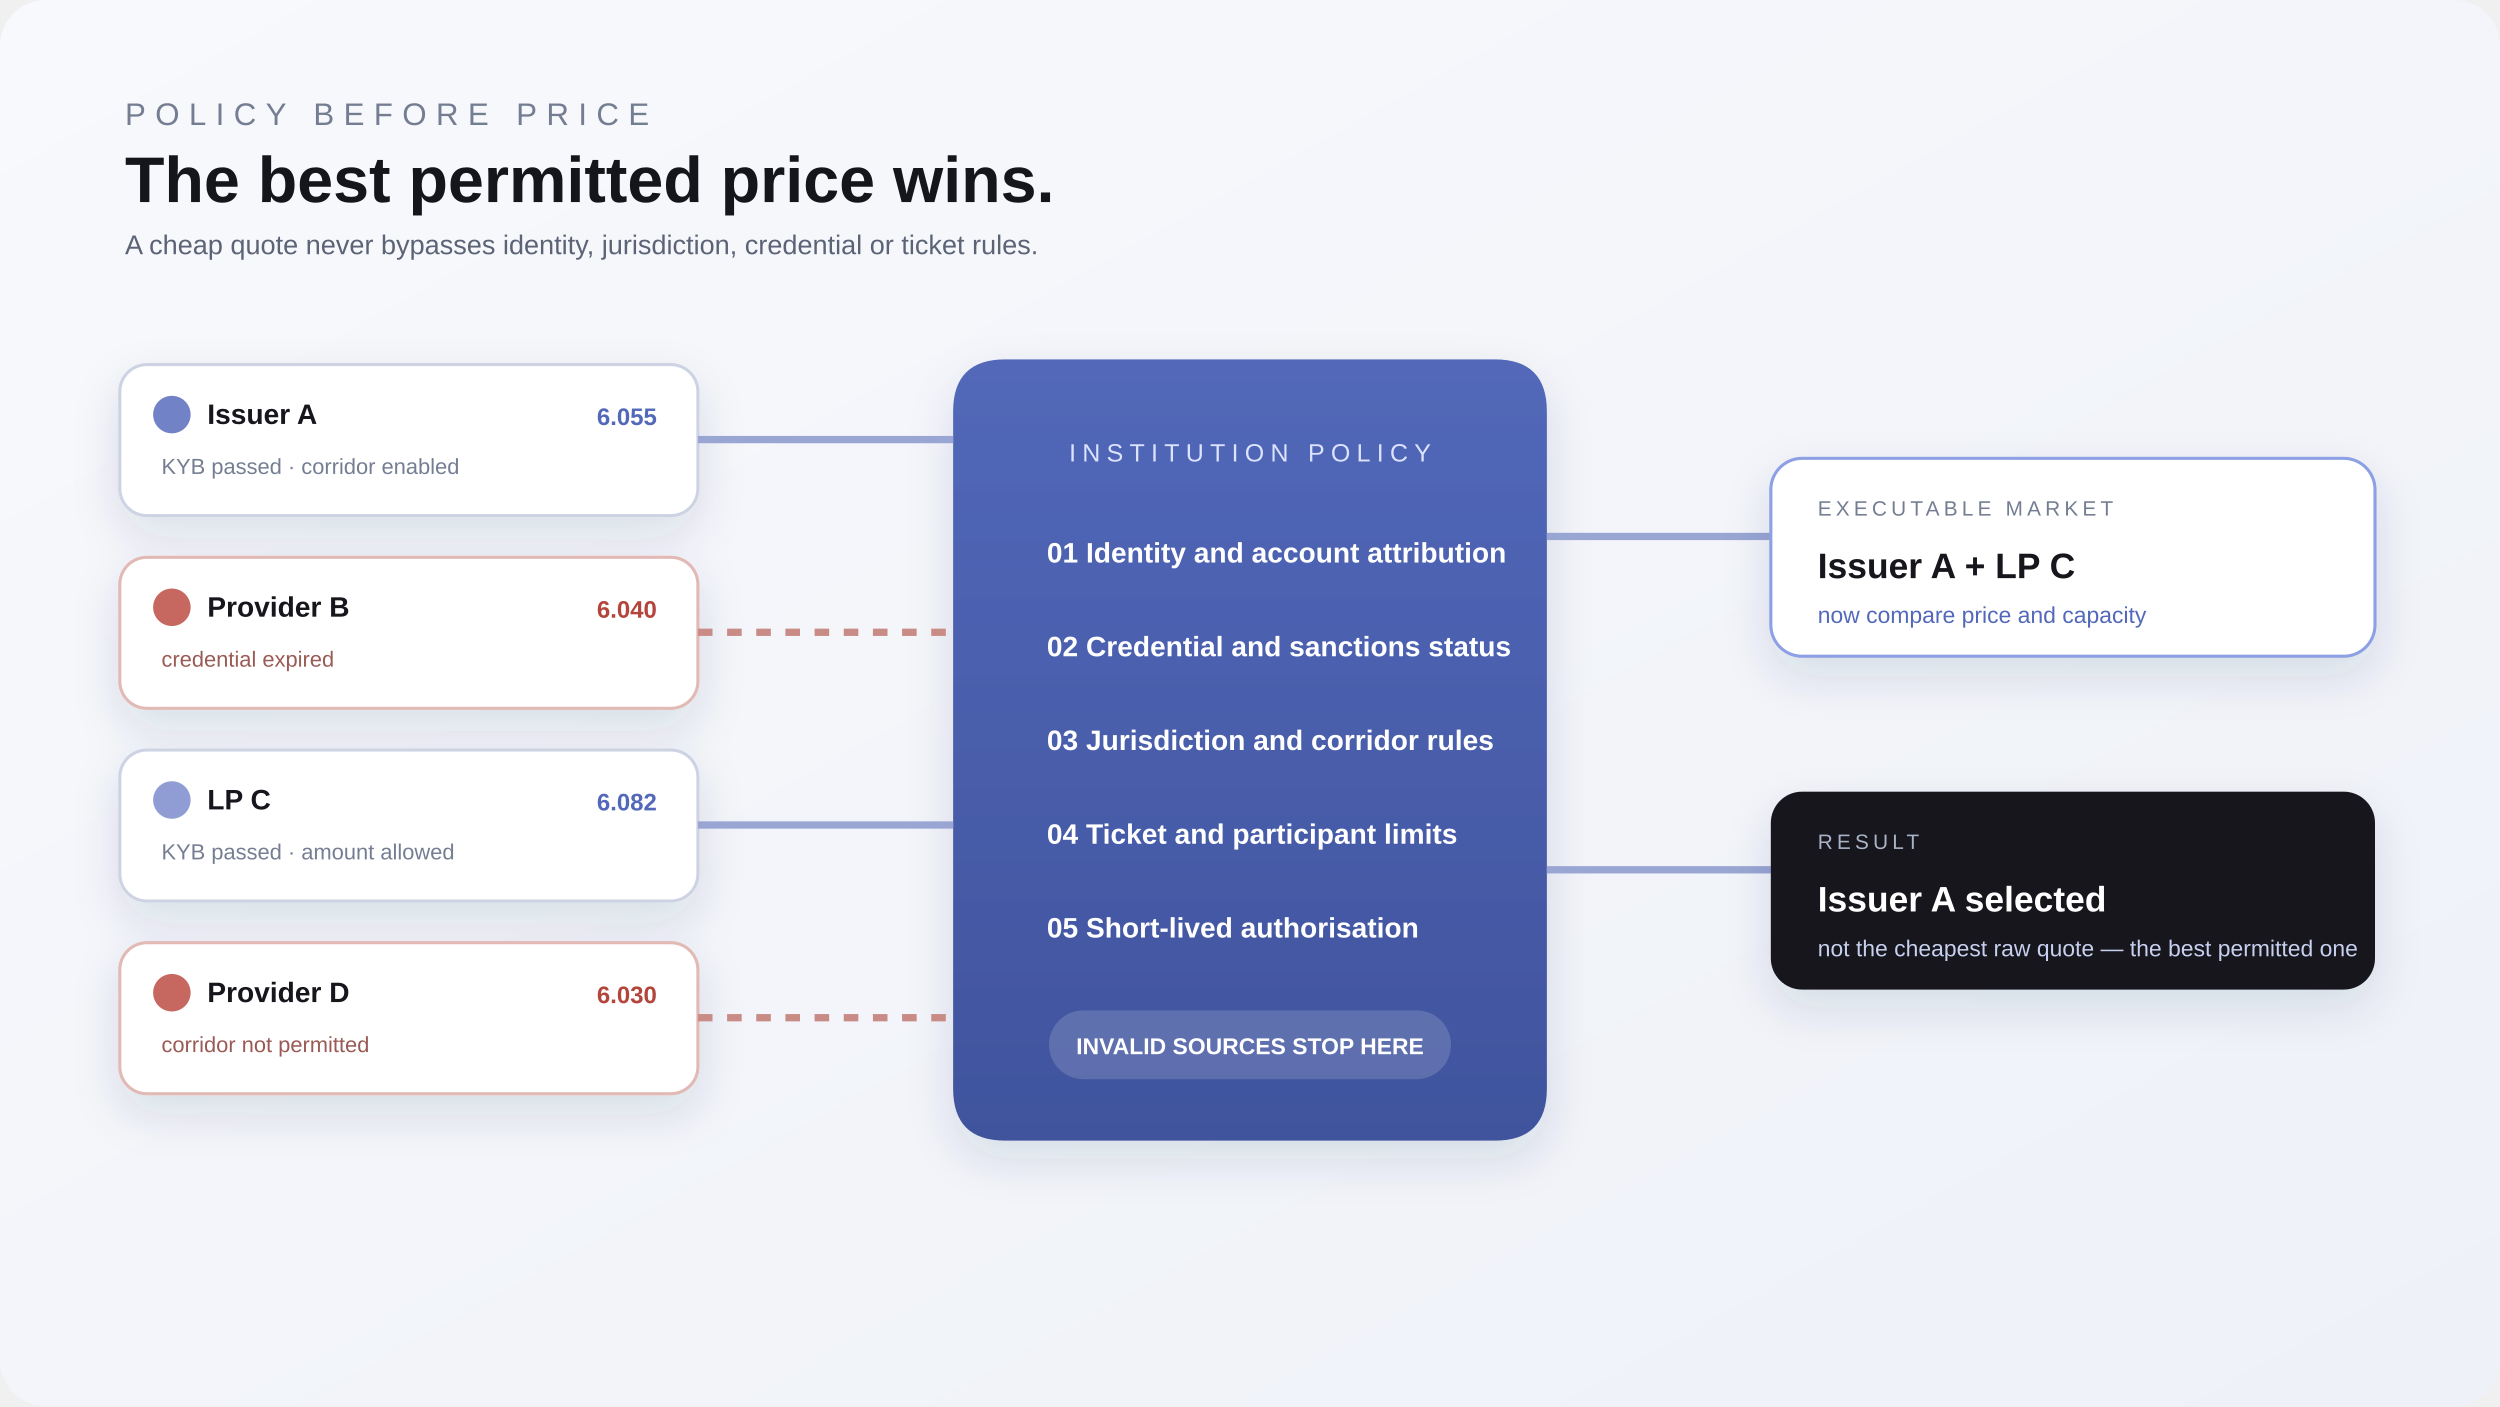
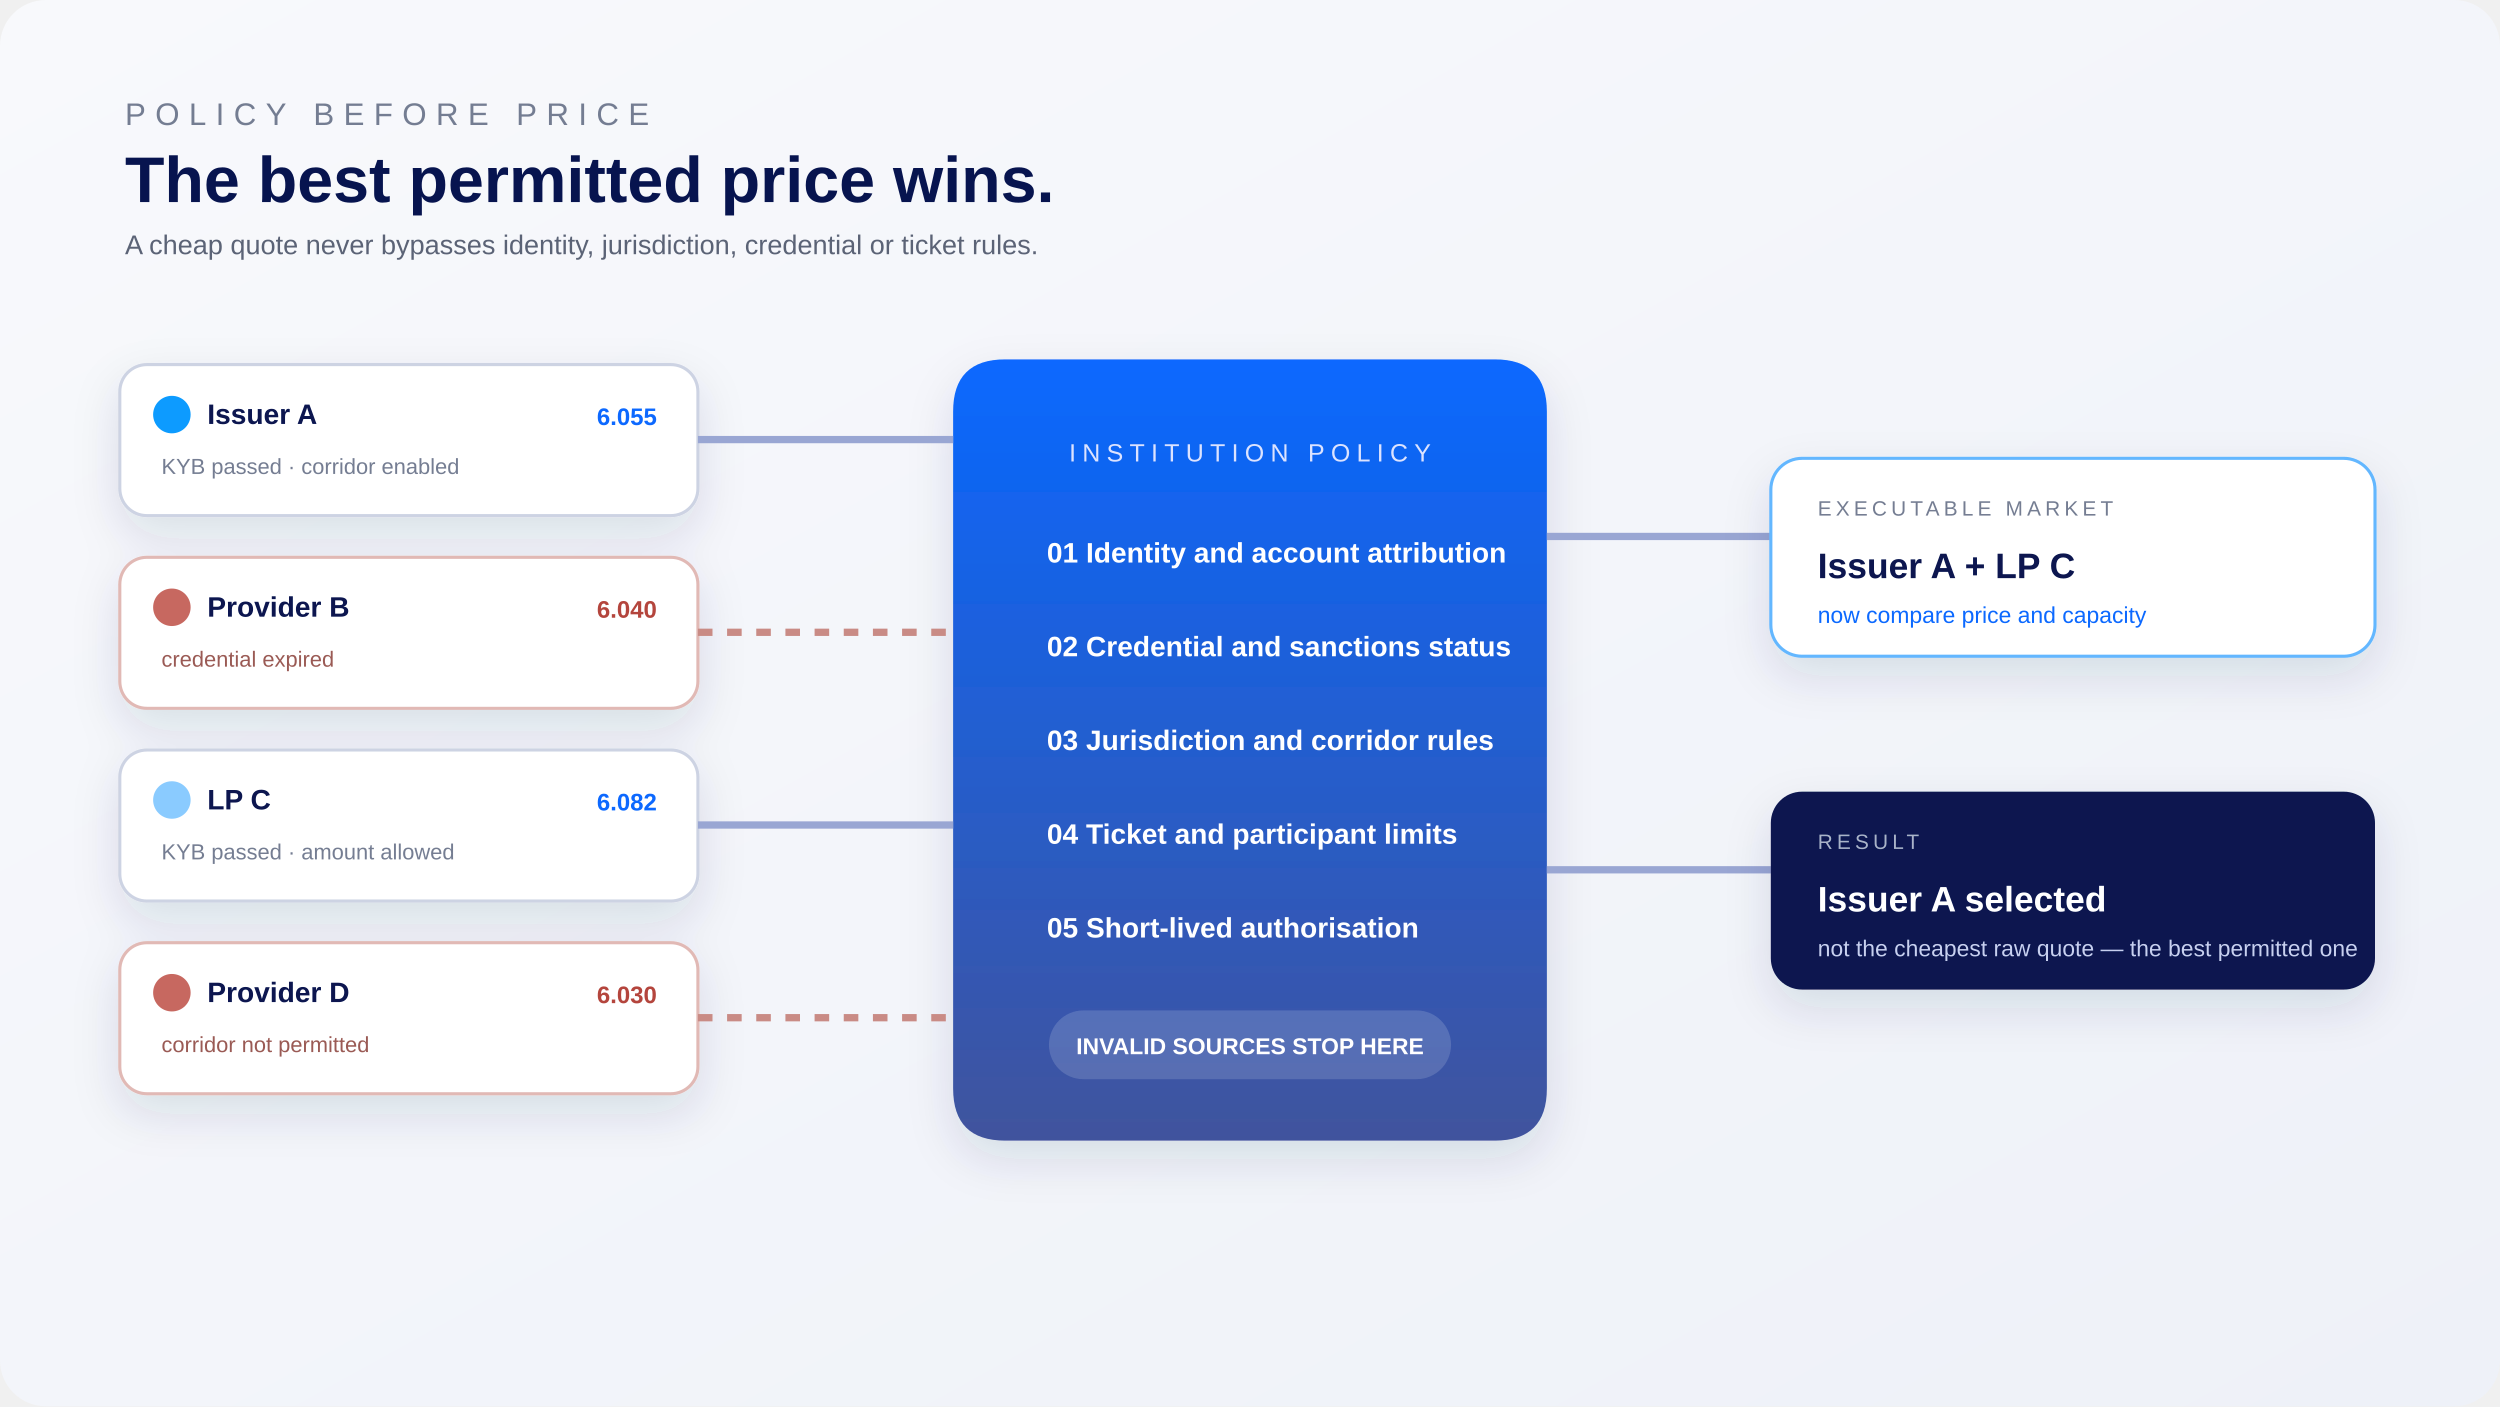
<svg xmlns="http://www.w3.org/2000/svg" width="2400" height="1350" viewBox="0 0 2400 1350" role="img" aria-labelledby="title desc">
  <defs>
    <linearGradient id="bg" x1="0" y1="0" x2="1" y2="1">
      <stop stop-color="#F8F9FC" />
      <stop offset="1" stop-color="#EEF1F8" />
    </linearGradient>
    <linearGradient id="gate" x1="0" y1="0" x2="0" y2="1">
-       <stop stop-color="#5268B9" />
+       <stop stop-color="#0868FF" />
      <stop offset="1" stop-color="#40539D" />
    </linearGradient>
    <filter id="shadow" x="-30%" y="-30%" width="160%" height="160%">
      <feDropShadow dx="0" dy="18" stdDeviation="22" flood-color="#24305A" flood-opacity=".12" />
    </filter>
  </defs>
  <rect width="2400" height="1350" rx="44" fill="url(#bg)" />
  <text x="120" y="120" font-family="Arial, sans-serif" font-size="30" letter-spacing="9" fill="#747D92">POLICY BEFORE PRICE</text>
-   <text x="120" y="194" font-family="Arial, sans-serif" font-size="62" font-weight="700" fill="#14161C">The best permitted price wins.</text>
+   <text x="120" y="194" font-family="Arial, sans-serif" font-size="62" font-weight="700" fill="#07144F">The best permitted price wins.</text>
  <text x="120" y="244" font-family="Arial, sans-serif" font-size="26" fill="#5B6376">A cheap quote never bypasses identity, jurisdiction, credential or ticket rules.</text>
  <g font-family="Arial, sans-serif" filter="url(#shadow)">
    <g transform="translate(115 350)">
      <rect width="555" height="145" rx="26" fill="#FFFFFF" stroke="#CDD3E3" stroke-width="3" />
-       <circle cx="50" cy="48" r="18" fill="#7182C6" />
-       <text x="84" y="57" font-size="27" font-weight="700" fill="#14161C">Issuer A</text>
+       <circle cx="50" cy="48" r="18" fill="#0A9BFF" />
+       <text x="84" y="57" font-size="27" font-weight="700" fill="#07144F">Issuer A</text>
      <text x="40" y="105" font-size="21" fill="#747D92">KYB passed · corridor enabled</text>
-       <text x="458" y="58" font-size="23" font-weight="700" fill="#5268B9">6.055</text>
+       <text x="458" y="58" font-size="23" font-weight="700" fill="#0868FF">6.055</text>
    </g>
    <g transform="translate(115 535)">
      <rect width="555" height="145" rx="26" fill="#FFFFFF" stroke="#E1B9B5" stroke-width="3" />
      <circle cx="50" cy="48" r="18" fill="#C76860" />
-       <text x="84" y="57" font-size="27" font-weight="700" fill="#14161C">Provider B</text>
+       <text x="84" y="57" font-size="27" font-weight="700" fill="#07144F">Provider B</text>
      <text x="40" y="105" font-size="21" fill="#9A5A54">credential expired</text>
      <text x="458" y="58" font-size="23" font-weight="700" fill="#B4453C">6.040</text>
    </g>
    <g transform="translate(115 720)">
      <rect width="555" height="145" rx="26" fill="#FFFFFF" stroke="#CDD3E3" stroke-width="3" />
-       <circle cx="50" cy="48" r="18" fill="#909DD4" />
-       <text x="84" y="57" font-size="27" font-weight="700" fill="#14161C">LP C</text>
+       <circle cx="50" cy="48" r="18" fill="#8ACBFF" />
+       <text x="84" y="57" font-size="27" font-weight="700" fill="#07144F">LP C</text>
      <text x="40" y="105" font-size="21" fill="#747D92">KYB passed · amount allowed</text>
-       <text x="458" y="58" font-size="23" font-weight="700" fill="#5268B9">6.082</text>
+       <text x="458" y="58" font-size="23" font-weight="700" fill="#0868FF">6.082</text>
    </g>
    <g transform="translate(115 905)">
      <rect width="555" height="145" rx="26" fill="#FFFFFF" stroke="#E1B9B5" stroke-width="3" />
      <circle cx="50" cy="48" r="18" fill="#C76860" />
-       <text x="84" y="57" font-size="27" font-weight="700" fill="#14161C">Provider D</text>
+       <text x="84" y="57" font-size="27" font-weight="700" fill="#07144F">Provider D</text>
      <text x="40" y="105" font-size="21" fill="#9A5A54">corridor not permitted</text>
      <text x="458" y="58" font-size="23" font-weight="700" fill="#B4453C">6.030</text>
    </g>
  </g>
  <g transform="translate(915 345)" filter="url(#shadow)">
    <path d="M0 50 Q0 0 50 0 H520 Q570 0 570 50 V700 Q570 750 520 750 H50 Q0 750 0 700Z" fill="url(#gate)" />
    <text x="285" y="98" text-anchor="middle" font-family="Arial, sans-serif" font-size="24" letter-spacing="6" fill="#DCE3FF">INSTITUTION POLICY</text>
    <g font-family="Arial, sans-serif" fill="#FFFFFF">
      <text x="90" y="195" font-size="27" font-weight="700">01  Identity and account attribution</text>
      <text x="90" y="285" font-size="27" font-weight="700">02  Credential and sanctions status</text>
      <text x="90" y="375" font-size="27" font-weight="700">03  Jurisdiction and corridor rules</text>
      <text x="90" y="465" font-size="27" font-weight="700">04  Ticket and participant limits</text>
      <text x="90" y="555" font-size="27" font-weight="700">05  Short-lived authorisation</text>
    </g>
    <rect x="92" y="625" width="386" height="66" rx="33" fill="#FFFFFF" opacity=".15" />
    <text x="285" y="667" text-anchor="middle" font-family="Arial, sans-serif" font-size="22" font-weight="700" fill="#FFFFFF">INVALID SOURCES STOP HERE</text>
  </g>
  <g stroke="#99A6D3" stroke-width="7" fill="none">
    <path d="M670 422H915" />
    <path d="M670 607H915" stroke="#C98B85" stroke-dasharray="14 14" />
    <path d="M670 792H915" />
    <path d="M670 977H915" stroke="#C98B85" stroke-dasharray="14 14" />
    <path d="M1485 515H1700" />
    <path d="M1485 835H1700" />
  </g>
  <g font-family="Arial, sans-serif" filter="url(#shadow)">
    <g transform="translate(1700 440)">
-       <rect width="580" height="190" rx="30" fill="#FFFFFF" stroke="#8EA0E4" stroke-width="3" />
+       <rect width="580" height="190" rx="30" fill="#FFFFFF" stroke="#64B7FF" stroke-width="3" />
      <text x="45" y="55" font-size="20" letter-spacing="4" fill="#747D92">EXECUTABLE MARKET</text>
-       <text x="45" y="115" font-size="34" font-weight="700" fill="#14161C">Issuer A + LP C</text>
-       <text x="45" y="158" font-size="22" fill="#5268B9">now compare price and capacity</text>
+       <text x="45" y="115" font-size="34" font-weight="700" fill="#07144F">Issuer A + LP C</text>
+       <text x="45" y="158" font-size="22" fill="#0868FF">now compare price and capacity</text>
    </g>
    <g transform="translate(1700 760)">
-       <rect width="580" height="190" rx="30" fill="#14161C" />
+       <rect width="580" height="190" rx="30" fill="#07144F" />
      <text x="45" y="55" font-size="20" letter-spacing="4" fill="#AAB3C8">RESULT</text>
      <text x="45" y="115" font-size="34" font-weight="700" fill="#FFFFFF">Issuer A selected</text>
      <text x="45" y="158" font-size="22" fill="#C8D0EF">not the cheapest raw quote — the best permitted one</text>
    </g>
  </g>
</svg>
